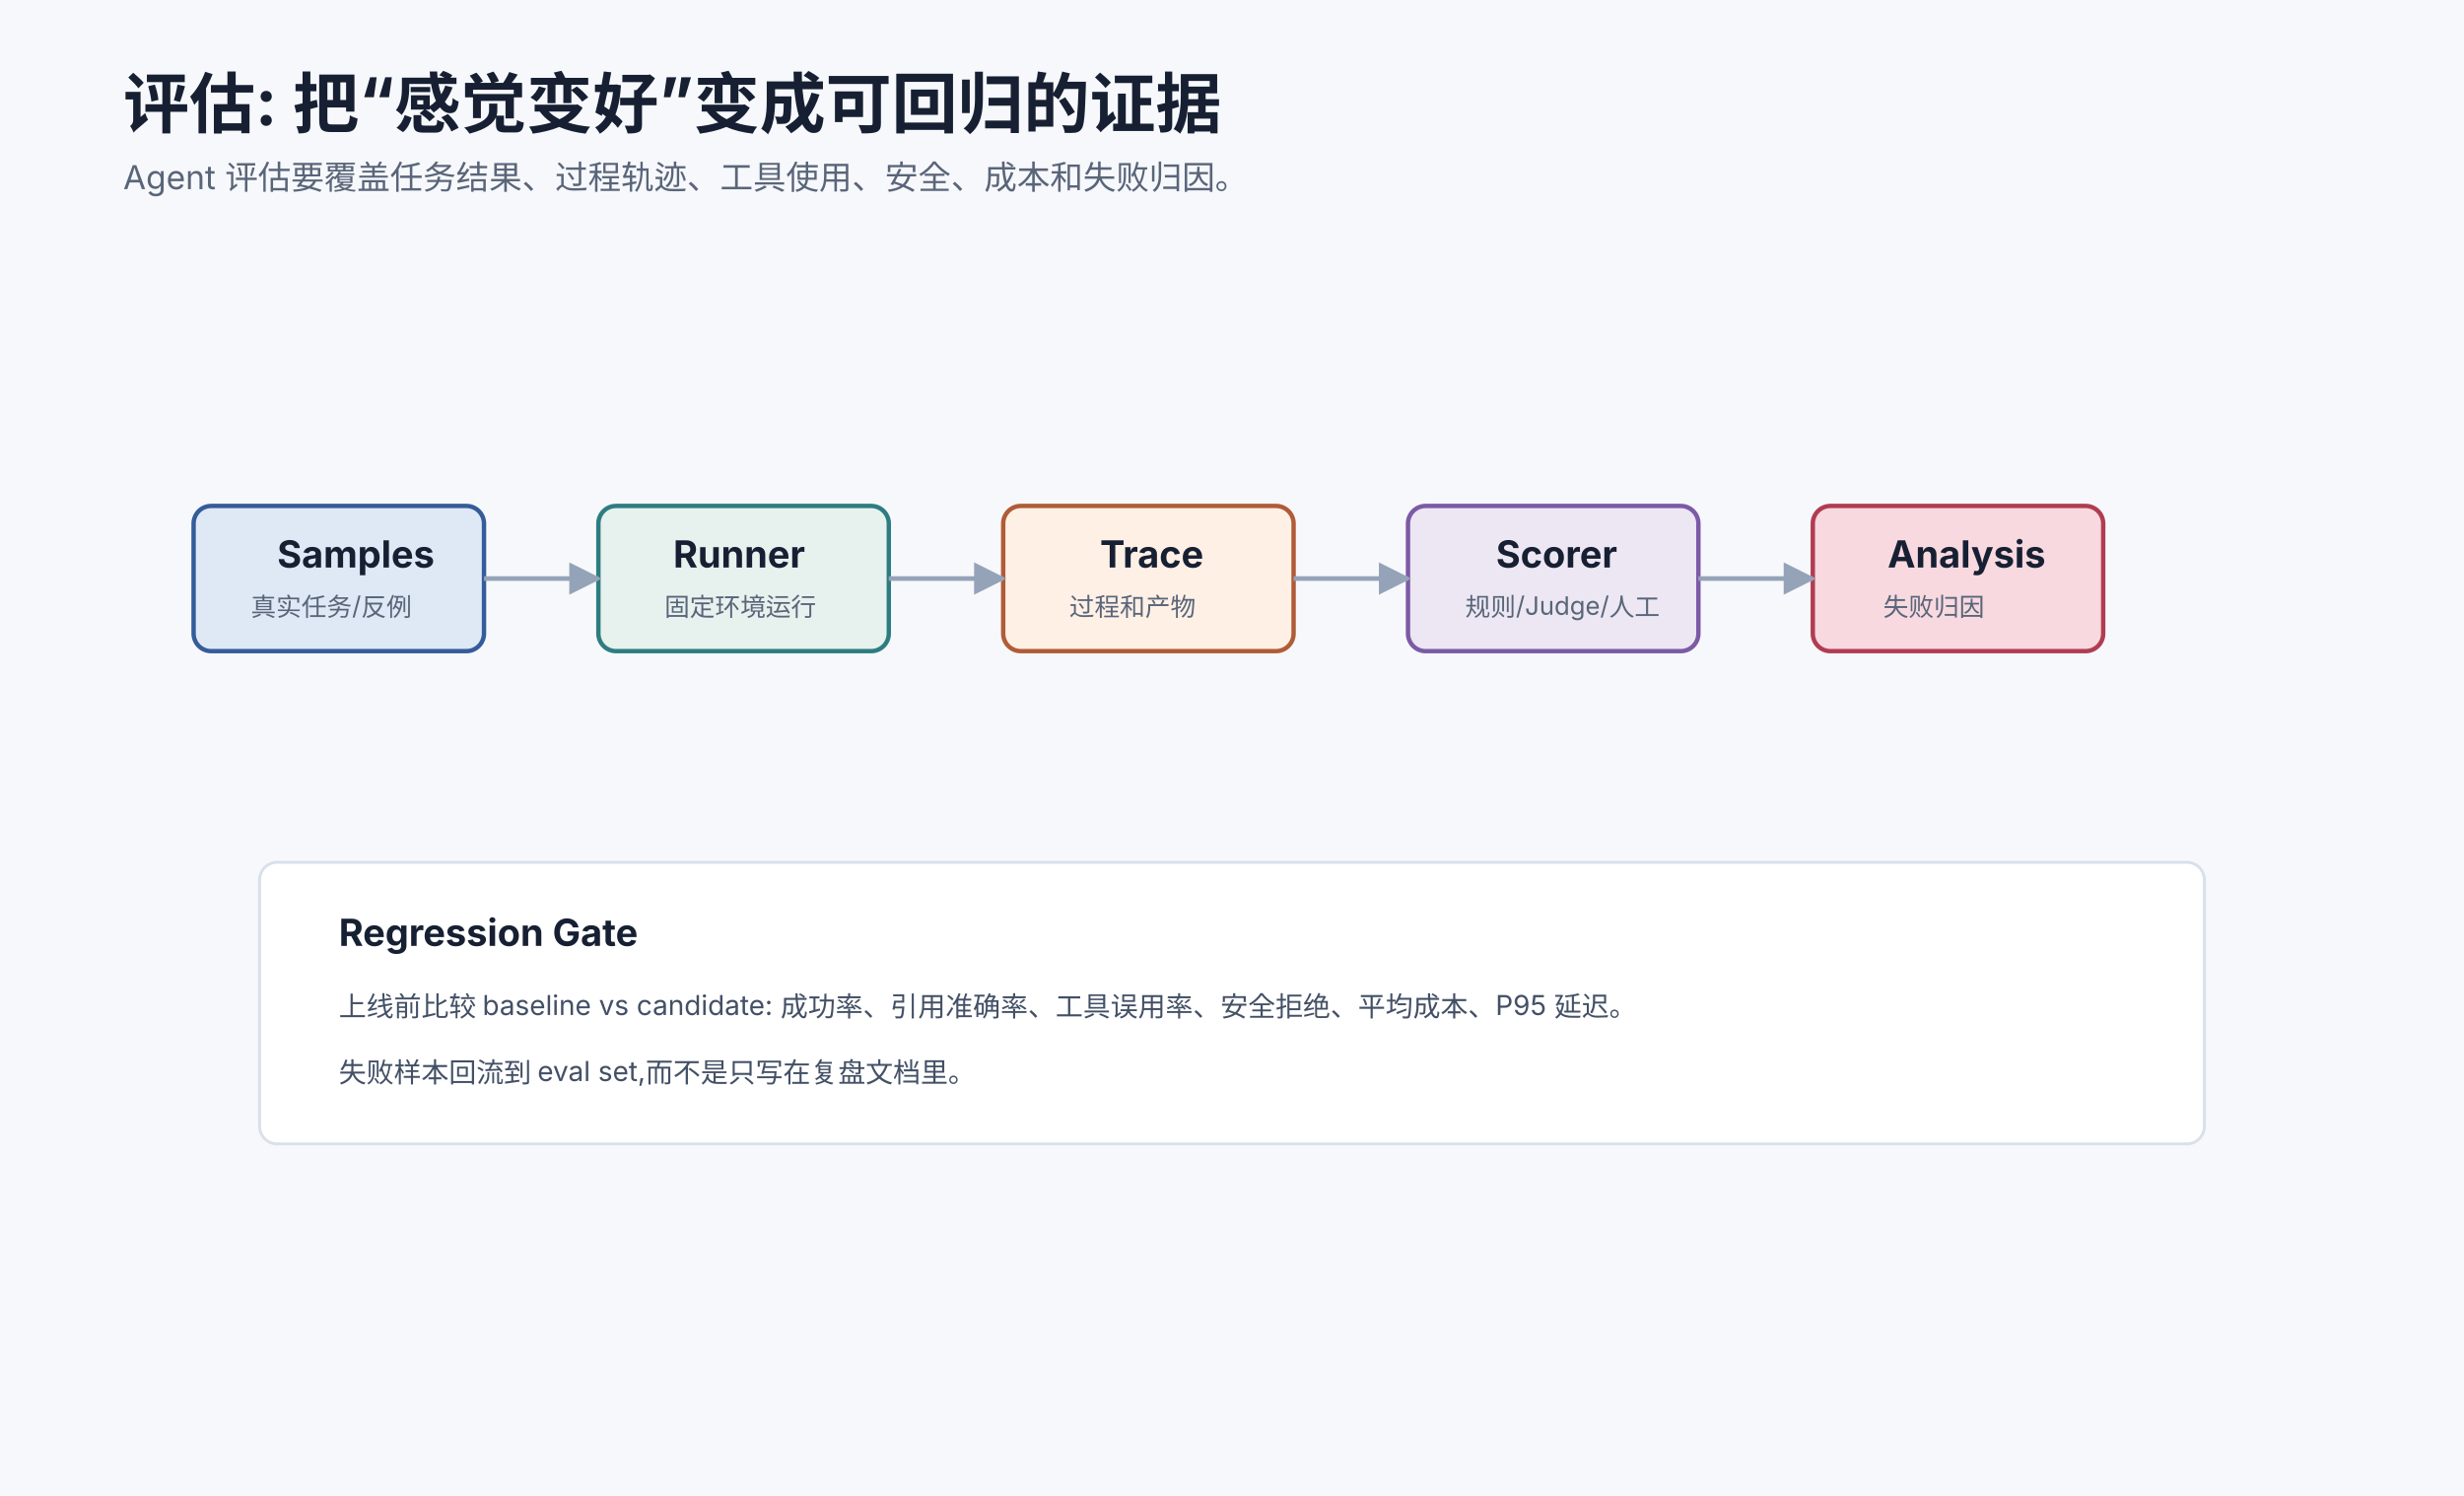
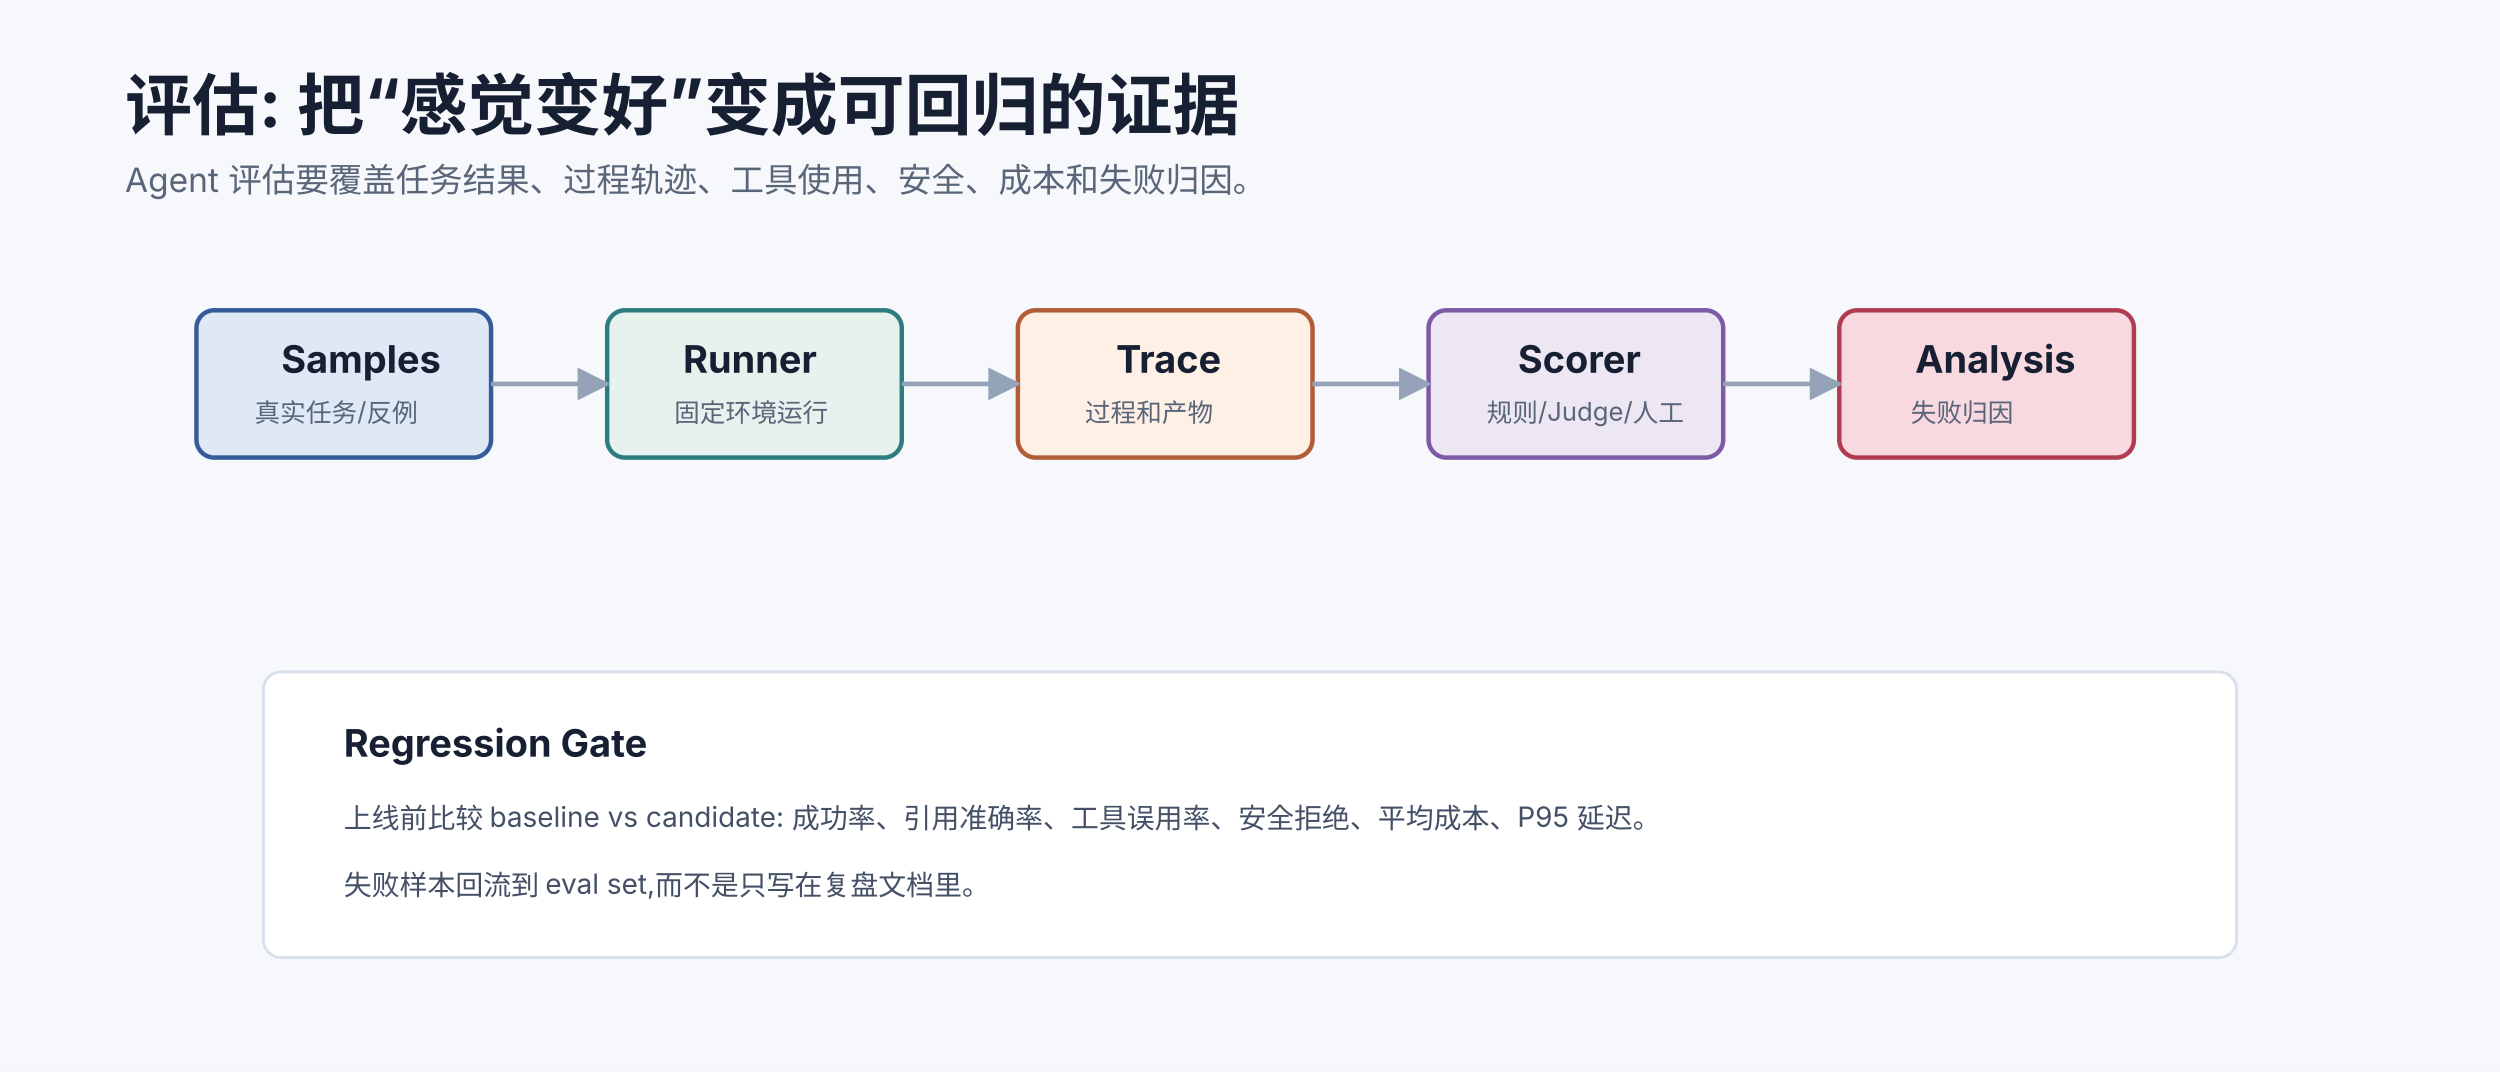
- <svg xmlns="http://www.w3.org/2000/svg" width="1120" height="680" viewBox="0 0 1120 680" role="img" aria-labelledby="title desc">
+ <svg xmlns="http://www.w3.org/2000/svg" width="1120" height="480" viewBox="0 0 1120 480" role="img" aria-labelledby="title desc">
  <defs>
    <style>.bg{fill:#f7f8fb}.title{font:700 30px system-ui,-apple-system,BlinkMacSystemFont,"Segoe UI",sans-serif;fill:#172033}.sub{font:400 15px system-ui,-apple-system,BlinkMacSystemFont,"Segoe UI",sans-serif;fill:#596579}.panel{fill:#fff;stroke:#d8e0eb;stroke-width:1.3}.head{font:700 17px system-ui,-apple-system,BlinkMacSystemFont,"Segoe UI",sans-serif;fill:#172033}.text{font:400 12.5px system-ui,-apple-system,BlinkMacSystemFont,"Segoe UI",sans-serif;fill:#435066}.small{font:400 11.5px system-ui,-apple-system,BlinkMacSystemFont,"Segoe UI",sans-serif;fill:#596579}.node{fill:#dfe8f5;stroke:#355c9a;stroke-width:2}.node2{fill:#e7f1ee;stroke:#2d7d80;stroke-width:2}.node3{fill:#fff0e6;stroke:#b05c37;stroke-width:2}.node4{fill:#ece7f3;stroke:#7c5aa6;stroke-width:2}.bad{fill:#f7d9df;stroke:#b13c52;stroke-width:2}.arrow{fill:none;stroke:#94a3b8;stroke-width:2.1;marker-end:url(#arrow)}</style>
    <marker id="arrow" viewBox="0 0 10 10" refX="9" refY="5" markerWidth="7" markerHeight="7" orient="auto-start-reverse">
      <path d="M0 0 L10 5 L0 10 z" fill="#94a3b8" />
    </marker>
  </defs>
-   <rect class="bg" width="1120" height="680" />
+   <rect class="bg" width="1120" height="480" />
  <text class="title" x="56" y="58">评估: 把“感觉变好”变成可回归的证据</text>
  <text class="sub" x="56" y="86">Agent 评估要覆盖任务结果、过程轨迹、工具使用、安全、成本和失败归因。</text>
-   <rect class="node" x="88" y="230" width="132" height="66" rx="8" />
-   <text class="head" x="126" y="258">Samples</text>
-   <text class="small" x="114" y="280">真实任务/反例</text>
-   <rect class="node2" x="272" y="230" width="132" height="66" rx="8" />
-   <text class="head" x="306" y="258">Runner</text>
-   <text class="small" x="302" y="280">固定环境运行</text>
-   <rect class="node3" x="456" y="230" width="132" height="66" rx="8" />
-   <text class="head" x="500" y="258">Trace</text>
-   <text class="small" x="486" y="280">过程和产物</text>
-   <rect class="node4" x="640" y="230" width="132" height="66" rx="8" />
-   <text class="head" x="680" y="258">Scorer</text>
-   <text class="small" x="666" y="280">规则/Judge/人工</text>
-   <rect class="bad" x="824" y="230" width="132" height="66" rx="8" />
-   <text class="head" x="858" y="258">Analysis</text>
-   <text class="small" x="856" y="280">失败归因</text>
-   <path class="arrow" d="M220 263 H272" />
-   <path class="arrow" d="M404 263 H456" />
-   <path class="arrow" d="M588 263 H640" />
-   <path class="arrow" d="M772 263 H824" />
-   <rect class="panel" x="118" y="392" width="884" height="128" rx="8" />
-   <text class="head" x="154" y="430">Regression Gate</text>
-   <text class="text" x="154" y="462">上线前比较 baseline vs candidate: 成功率、引用准确率、工具误用率、安全拒绝、平均成本、P95 延迟。</text>
-   <text class="text" x="154" y="492">失败样本回流到 eval set,而不是只写在复盘文档里。</text>
+   <g transform="translate(0,-91)">
+     <rect class="node" x="88" y="230" width="132" height="66" rx="8" />
+     <text class="head" x="126" y="258">Samples</text>
+     <text class="small" x="114" y="280">真实任务/反例</text>
+     <rect class="node2" x="272" y="230" width="132" height="66" rx="8" />
+     <text class="head" x="306" y="258">Runner</text>
+     <text class="small" x="302" y="280">固定环境运行</text>
+     <rect class="node3" x="456" y="230" width="132" height="66" rx="8" />
+     <text class="head" x="500" y="258">Trace</text>
+     <text class="small" x="486" y="280">过程和产物</text>
+     <rect class="node4" x="640" y="230" width="132" height="66" rx="8" />
+     <text class="head" x="680" y="258">Scorer</text>
+     <text class="small" x="666" y="280">规则/Judge/人工</text>
+     <rect class="bad" x="824" y="230" width="132" height="66" rx="8" />
+     <text class="head" x="858" y="258">Analysis</text>
+     <text class="small" x="856" y="280">失败归因</text>
+     <path class="arrow" d="M220 263 H272" />
+     <path class="arrow" d="M404 263 H456" />
+     <path class="arrow" d="M588 263 H640" />
+     <path class="arrow" d="M772 263 H824" />
+     <rect class="panel" x="118" y="392" width="884" height="128" rx="8" />
+     <text class="head" x="154" y="430">Regression Gate</text>
+     <text class="text" x="154" y="462">上线前比较 baseline vs candidate: 成功率、引用准确率、工具误用率、安全拒绝、平均成本、P95 延迟。</text>
+     <text class="text" x="154" y="492">失败样本回流到 eval set,而不是只写在复盘文档里。</text>
+   </g>
</svg>
